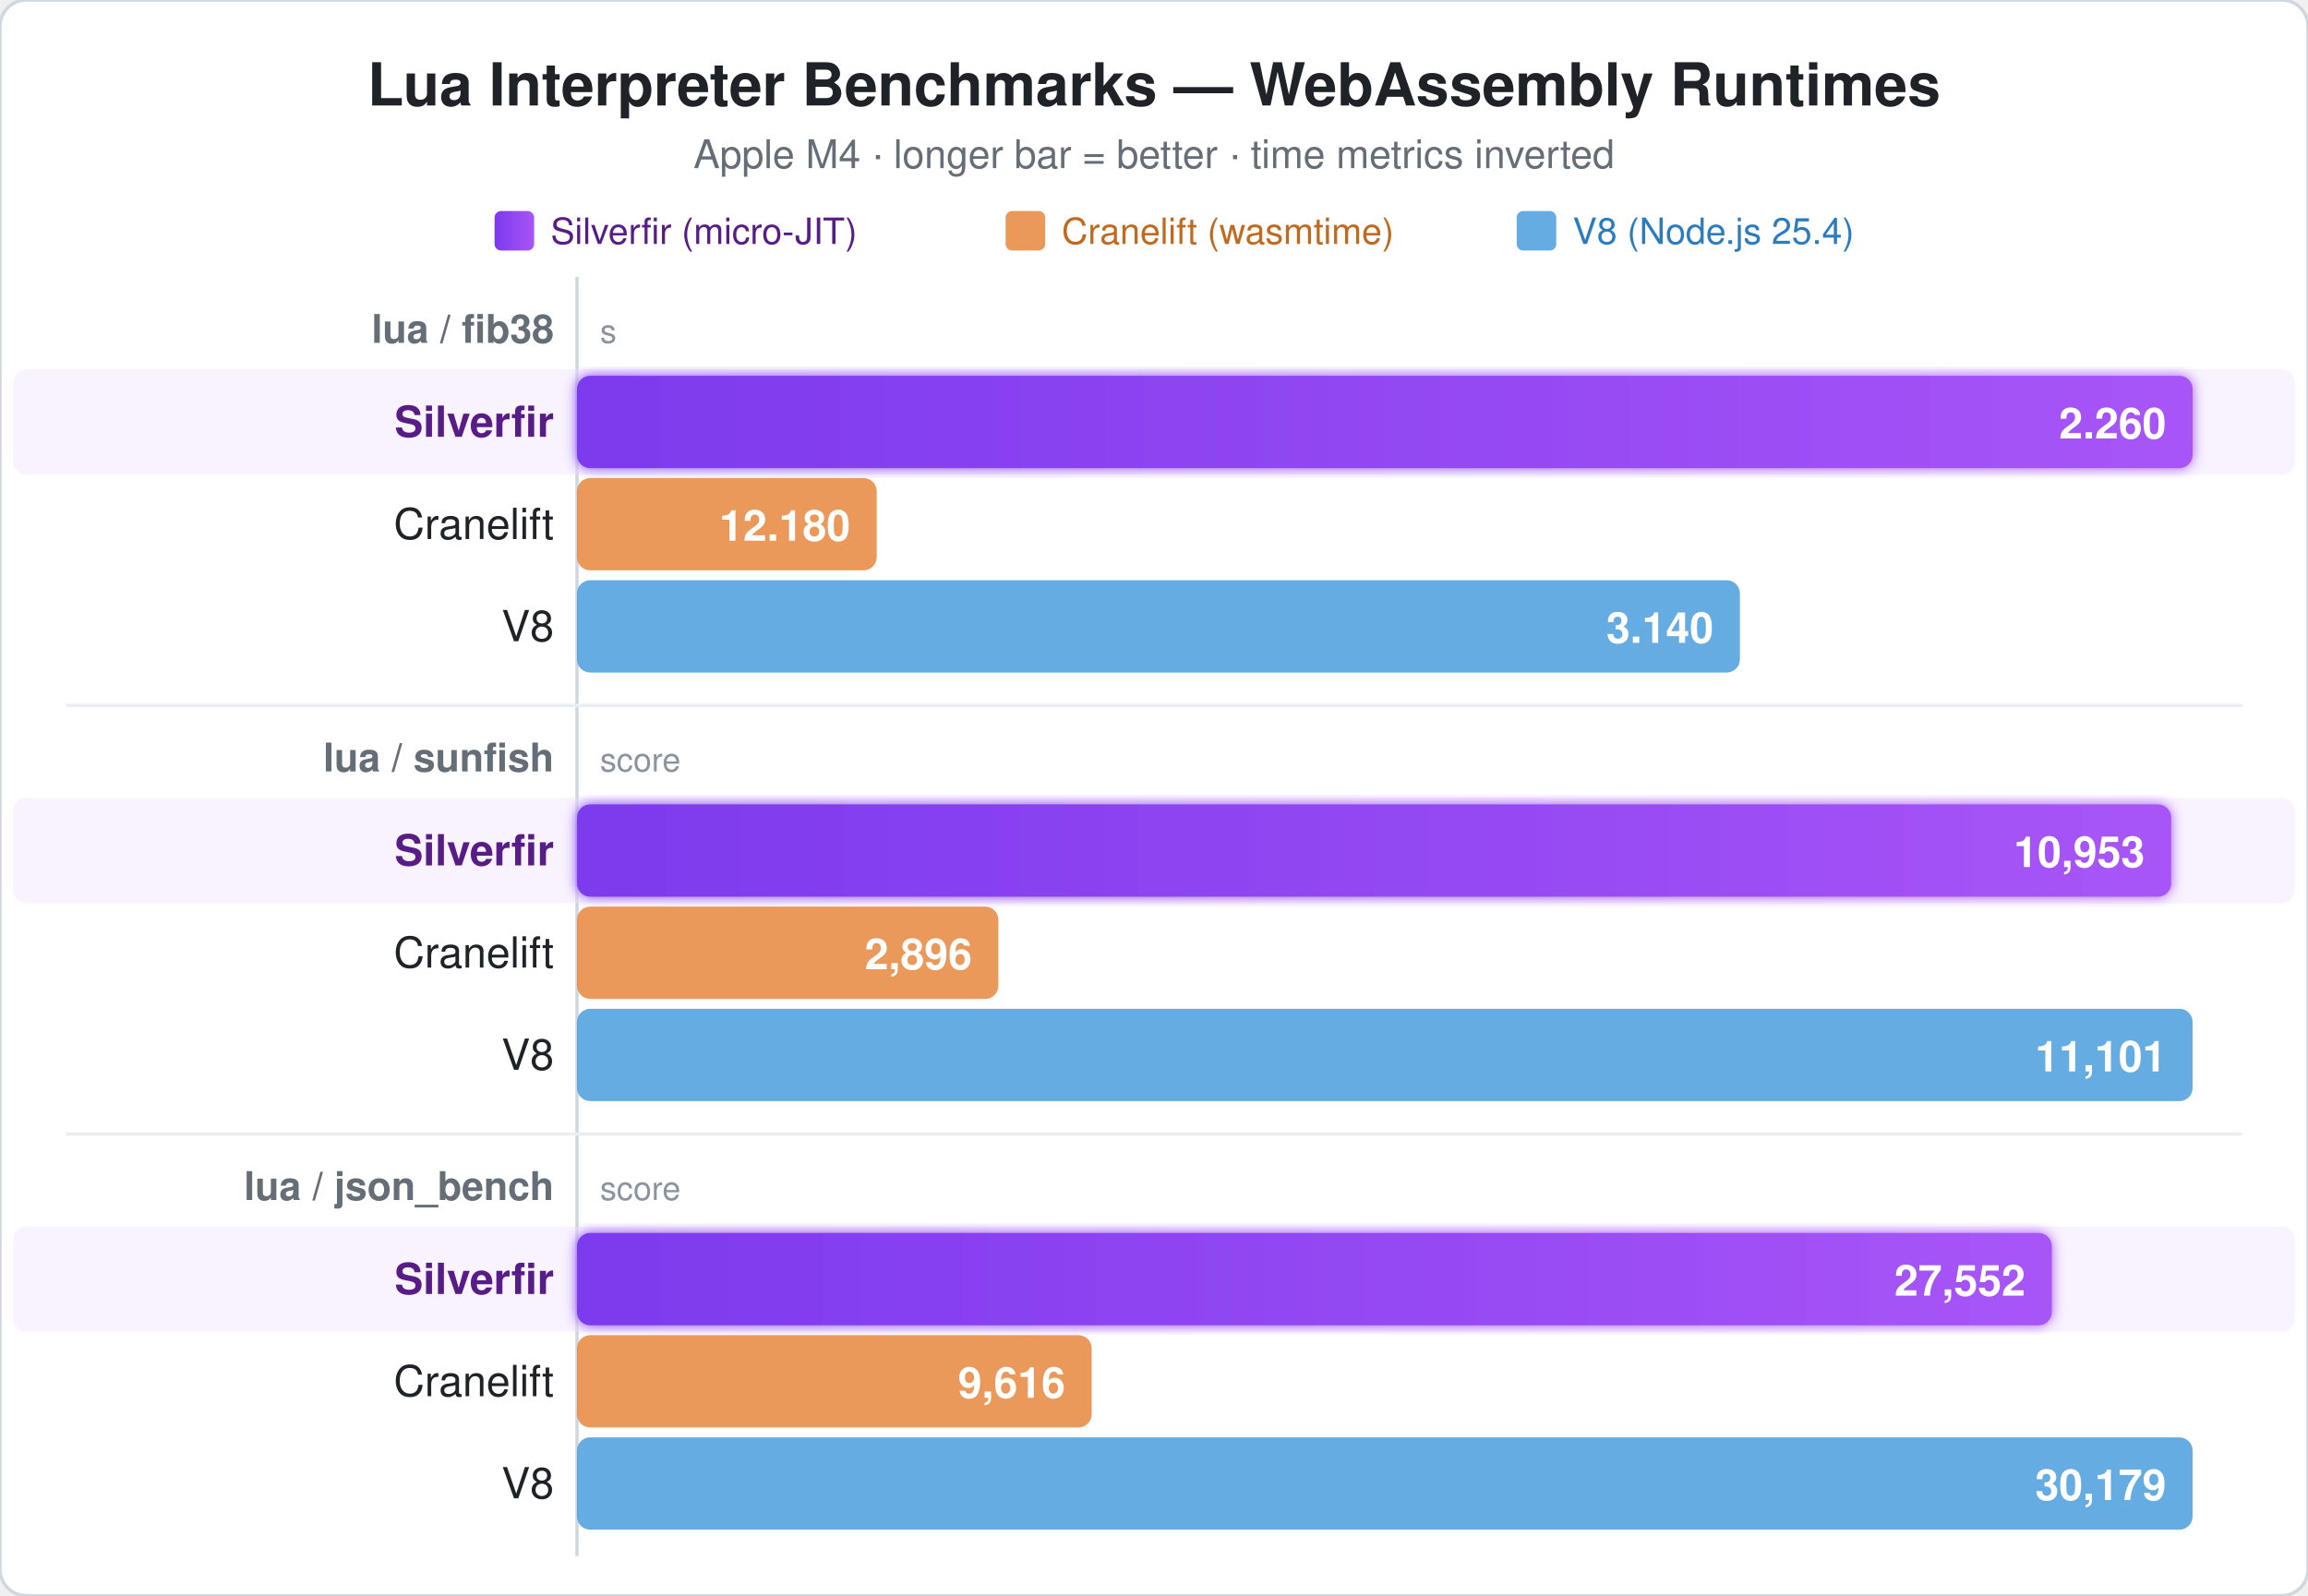
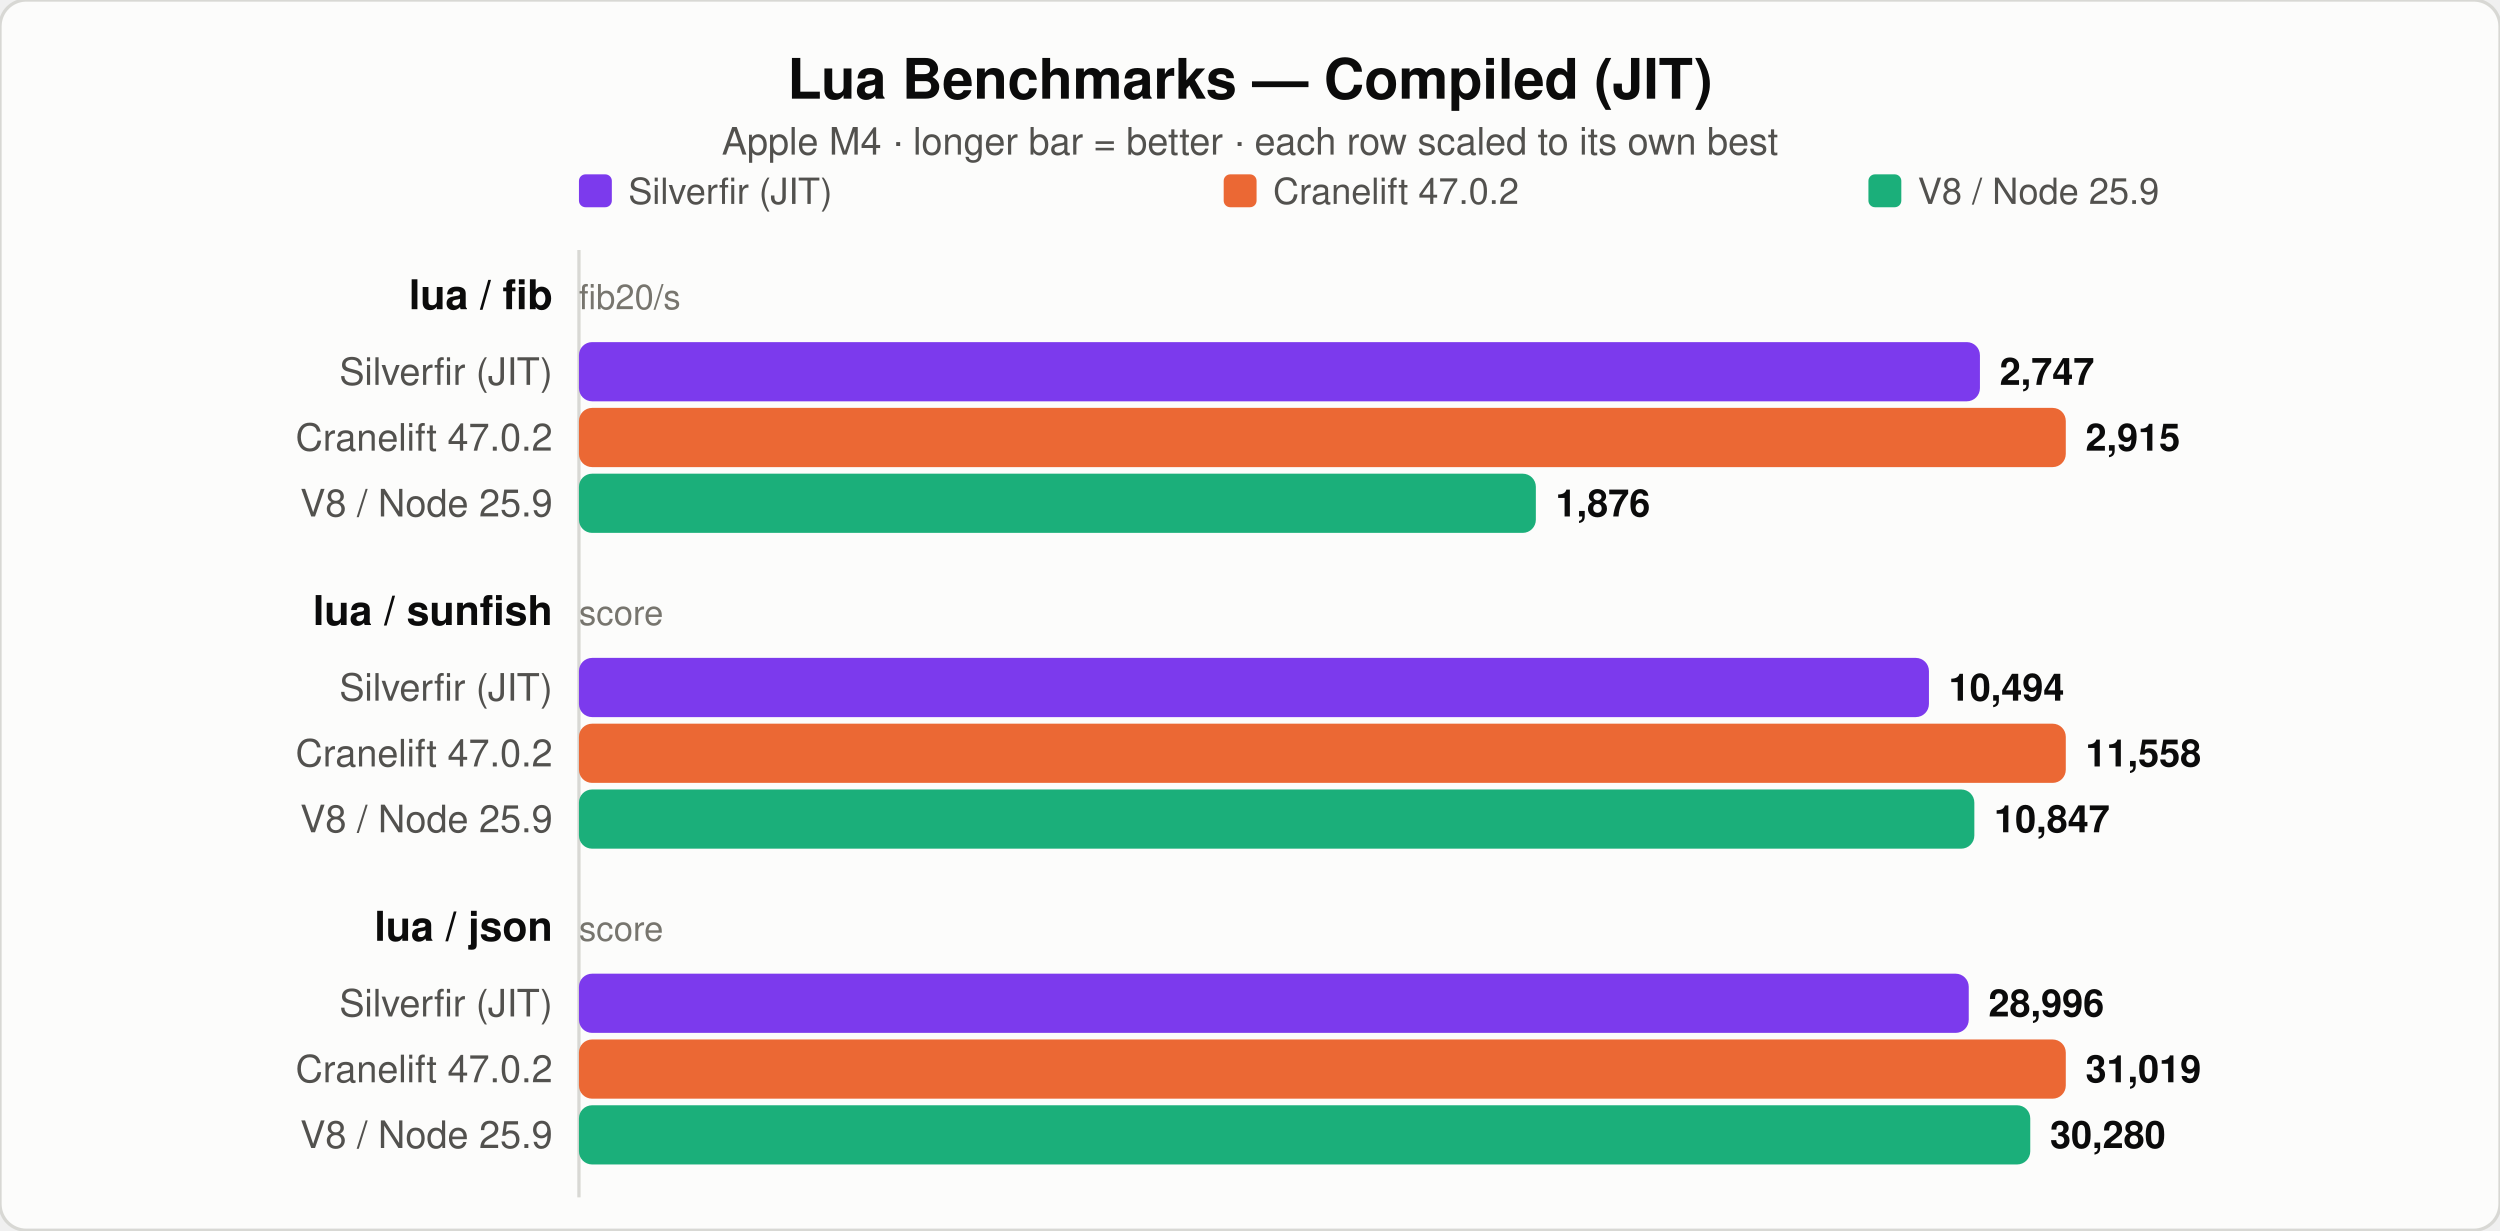
- <svg xmlns="http://www.w3.org/2000/svg" role="img" viewBox="0 0 700 484" width="700" height="484">
-   <defs>
-     <linearGradient id="hlGrad" x1="0" y1="0" x2="1" y2="0">
-       <stop offset="0%" stop-color="#7c3aed" />
-       <stop offset="100%" stop-color="#a855f7" />
-     </linearGradient>
-     <filter id="glow">
-       <feGaussianBlur stdDeviation="2" result="blur" />
-       <feMerge>
-         <feMergeNode in="blur" />
-         <feMergeNode in="SourceGraphic" />
-       </feMerge>
-     </filter>
-   </defs>
-   <rect width="700" height="484" rx="8" ry="8" fill="#ffffff" stroke="#d0d7de" stroke-width="1" />
-   <text x="350.0" y="32" text-anchor="middle" fill="#1f2328" font-family="Segoe UI,Helvetica,Arial,sans-serif" font-size="18" font-weight="600">Lua Interpreter Benchmarks — WebAssembly Runtimes</text>
-   <text x="350.0" y="51" text-anchor="middle" fill="#656d76" font-family="Segoe UI,Helvetica,Arial,sans-serif" font-size="12">Apple M4  ·  longer bar = better  ·  time metrics inverted</text>
-   <rect x="150.0" y="64" width="12" height="12" rx="2" fill="url(#hlGrad)" />
-   <text x="167.0" y="74" fill="#581c87" font-family="Segoe UI,Helvetica,Arial,sans-serif" font-size="11">Silverfir (micro-JIT)</text>
-   <rect x="305.0" y="64" width="12" height="12" rx="2" fill="#e8873d" opacity="0.85" />
-   <text x="322.0" y="74" fill="#bf6a1f" font-family="Segoe UI,Helvetica,Arial,sans-serif" font-size="11">Cranelift (wasmtime)</text>
-   <rect x="460.0" y="64" width="12" height="12" rx="2" fill="#4a9ede" opacity="0.85" />
-   <text x="477.0" y="74" fill="#2b7cbf" font-family="Segoe UI,Helvetica,Arial,sans-serif" font-size="11">V8 (Node.js 25.4)</text>
-   <line x1="175" y1="84" x2="175" y2="472" stroke="#d0d7de" stroke-width="1" />
-   <text x="168" y="104.0" text-anchor="end" fill="#656d76" font-family="Segoe UI,Helvetica,Arial,sans-serif" font-size="12" font-weight="600">lua / fib38</text>
-   <text x="182" y="104.0" fill="#8b949e" font-family="Segoe UI,Helvetica,Arial,sans-serif" font-size="10">s</text>
-   <rect x="4" y="112" width="692" height="32" rx="4" fill="#f3e8ff" opacity="0.5" />
-   <text x="168" y="132.5" text-anchor="end" fill="#581c87" font-family="Segoe UI,Helvetica,Arial,sans-serif" font-size="13" font-weight="700">Silverfir</text>
-   <rect x="175" y="114" width="490.0" height="28" rx="4" fill="url(#hlGrad)" filter="url(#glow)">
-     <animate attributeName="width" from="0" to="490.0" dur="0.35s" fill="freeze" />
-   </rect>
-   <text x="657.0" y="133.0" text-anchor="end" fill="#ffffff" font-family="Segoe UI,Helvetica,Arial,sans-serif" font-size="13" font-weight="700">2.260</text>
-   <text x="168" y="163.5" text-anchor="end" fill="#1f2328" font-family="Segoe UI,Helvetica,Arial,sans-serif" font-size="13" font-weight="400">Cranelift</text>
-   <rect x="175" y="145" width="90.9" height="28" rx="4" fill="#e8873d" opacity="0.85">
-     <animate attributeName="width" from="0" to="90.9" dur="0.39s" fill="freeze" />
-   </rect>
-   <text x="257.9" y="164.0" text-anchor="end" fill="#ffffff" font-family="Segoe UI,Helvetica,Arial,sans-serif" font-size="13" font-weight="700">12.180</text>
-   <text x="168" y="194.5" text-anchor="end" fill="#1f2328" font-family="Segoe UI,Helvetica,Arial,sans-serif" font-size="13" font-weight="400">V8</text>
-   <rect x="175" y="176" width="352.7" height="28" rx="4" fill="#4a9ede" opacity="0.85">
-     <animate attributeName="width" from="0" to="352.7" dur="0.43s" fill="freeze" />
-   </rect>
-   <text x="519.7" y="195.0" text-anchor="end" fill="#ffffff" font-family="Segoe UI,Helvetica,Arial,sans-serif" font-size="13" font-weight="700">3.140</text>
-   <line x1="20" y1="214" x2="680" y2="214" stroke="#eaeef2" stroke-width="1" />
-   <text x="168" y="234.0" text-anchor="end" fill="#656d76" font-family="Segoe UI,Helvetica,Arial,sans-serif" font-size="12" font-weight="600">lua / sunfish</text>
-   <text x="182" y="234.0" fill="#8b949e" font-family="Segoe UI,Helvetica,Arial,sans-serif" font-size="10">score</text>
-   <rect x="4" y="242" width="692" height="32" rx="4" fill="#f3e8ff" opacity="0.5" />
-   <text x="168" y="262.5" text-anchor="end" fill="#581c87" font-family="Segoe UI,Helvetica,Arial,sans-serif" font-size="13" font-weight="700">Silverfir</text>
-   <rect x="175" y="244" width="483.5" height="28" rx="4" fill="url(#hlGrad)" filter="url(#glow)">
-     <animate attributeName="width" from="0" to="483.5" dur="0.39s" fill="freeze" />
-   </rect>
-   <text x="650.5" y="263.0" text-anchor="end" fill="#ffffff" font-family="Segoe UI,Helvetica,Arial,sans-serif" font-size="13" font-weight="700">10,953</text>
-   <text x="168" y="293.5" text-anchor="end" fill="#1f2328" font-family="Segoe UI,Helvetica,Arial,sans-serif" font-size="13" font-weight="400">Cranelift</text>
-   <rect x="175" y="275" width="127.8" height="28" rx="4" fill="#e8873d" opacity="0.85">
-     <animate attributeName="width" from="0" to="127.8" dur="0.43s" fill="freeze" />
-   </rect>
-   <text x="294.8" y="294.0" text-anchor="end" fill="#ffffff" font-family="Segoe UI,Helvetica,Arial,sans-serif" font-size="13" font-weight="700">2,896</text>
-   <text x="168" y="324.5" text-anchor="end" fill="#1f2328" font-family="Segoe UI,Helvetica,Arial,sans-serif" font-size="13" font-weight="400">V8</text>
-   <rect x="175" y="306" width="490.0" height="28" rx="4" fill="#4a9ede" opacity="0.85">
-     <animate attributeName="width" from="0" to="490.0" dur="0.47s" fill="freeze" />
-   </rect>
-   <text x="657.0" y="325.0" text-anchor="end" fill="#ffffff" font-family="Segoe UI,Helvetica,Arial,sans-serif" font-size="13" font-weight="700">11,101</text>
-   <line x1="20" y1="344" x2="680" y2="344" stroke="#eaeef2" stroke-width="1" />
-   <text x="168" y="364.0" text-anchor="end" fill="#656d76" font-family="Segoe UI,Helvetica,Arial,sans-serif" font-size="12" font-weight="600">lua / json_bench</text>
-   <text x="182" y="364.0" fill="#8b949e" font-family="Segoe UI,Helvetica,Arial,sans-serif" font-size="10">score</text>
-   <rect x="4" y="372" width="692" height="32" rx="4" fill="#f3e8ff" opacity="0.5" />
-   <text x="168" y="392.5" text-anchor="end" fill="#581c87" font-family="Segoe UI,Helvetica,Arial,sans-serif" font-size="13" font-weight="700">Silverfir</text>
-   <rect x="175" y="374" width="447.3" height="28" rx="4" fill="url(#hlGrad)" filter="url(#glow)">
-     <animate attributeName="width" from="0" to="447.3" dur="0.43s" fill="freeze" />
-   </rect>
-   <text x="614.3" y="393.0" text-anchor="end" fill="#ffffff" font-family="Segoe UI,Helvetica,Arial,sans-serif" font-size="13" font-weight="700">27,552</text>
-   <text x="168" y="423.5" text-anchor="end" fill="#1f2328" font-family="Segoe UI,Helvetica,Arial,sans-serif" font-size="13" font-weight="400">Cranelift</text>
-   <rect x="175" y="405" width="156.1" height="28" rx="4" fill="#e8873d" opacity="0.85">
-     <animate attributeName="width" from="0" to="156.1" dur="0.47s" fill="freeze" />
-   </rect>
-   <text x="323.1" y="424.0" text-anchor="end" fill="#ffffff" font-family="Segoe UI,Helvetica,Arial,sans-serif" font-size="13" font-weight="700">9,616</text>
-   <text x="168" y="454.5" text-anchor="end" fill="#1f2328" font-family="Segoe UI,Helvetica,Arial,sans-serif" font-size="13" font-weight="400">V8</text>
-   <rect x="175" y="436" width="490.0" height="28" rx="4" fill="#4a9ede" opacity="0.85">
-     <animate attributeName="width" from="0" to="490.0" dur="0.51s" fill="freeze" />
-   </rect>
-   <text x="657.0" y="455.0" text-anchor="end" fill="#ffffff" font-family="Segoe UI,Helvetica,Arial,sans-serif" font-size="13" font-weight="700">30,179</text>
+ <svg xmlns="http://www.w3.org/2000/svg" role="img" viewBox="0 0 760 374" width="760" height="374">
+   <style>
+     text     { font-family: -apple-system, "Segoe UI", Helvetica, Arial, sans-serif; }
+     .surface { fill: #fcfcfb; stroke: #d8d8d4; }
+     .title   { fill: #0b0b0b; font-size: 17px; font-weight: 600; }
+     .sub     { fill: #52514e; font-size: 11.5px; }
+     .metric  { fill: #0b0b0b; font-size: 12.5px; font-weight: 600; }
+     .unit    { fill: #77756e; font-size: 10.5px; }
+     .note    { fill: #77756e; font-size: 10px; font-style: italic; }
+     .name    { fill: #52514e; font-size: 11.5px; }
+     .legend  { fill: #52514e; font-size: 11px; }
+     .val     { fill: #0b0b0b; font-size: 11.5px; font-weight: 600; }
+     .rule    { stroke: #e4e4e0; stroke-width: 1; stroke-dasharray: 2 3; }
+     .axis    { stroke: #d8d8d4; stroke-width: 1; }
+     .s-sf { fill: #7c3aed; }
+     .s-cl { fill: #eb6834; }
+     .s-v8 { fill: #1baf7a; }
+     .s-si { fill: #a855f7; }
+     .s-w3 { fill: #eda100; }
+     .s-wi { fill: #4a9ede; }
+     @media (prefers-color-scheme: dark) {
+       .surface { fill: #1a1a19; stroke: #3a3a37; }
+       .title, .metric { fill: #ffffff; }
+       .sub, .name, .legend { fill: #c3c2b7; }
+       .val     { fill: #ffffff; }
+       .unit, .note { fill: #96958c; }
+       .rule    { stroke: #3a3a37; }
+       .axis    { stroke: #3a3a37; }
+       .s-sf { fill: #8b5cf6; }
+       .s-cl { fill: #d95926; }
+       .s-v8 { fill: #199e70; }
+       .s-si { fill: #9085e9; }
+       .s-w3 { fill: #c98500; }
+       .s-wi { fill: #3987e5; }
+     }
+   </style>
+   <rect class="surface" width="760" height="374" rx="8" ry="8" stroke-width="1" />
+   <text class="title" x="380" y="30" text-anchor="middle">Lua Benchmarks — Compiled (JIT)</text>
+   <text class="sub" x="380" y="47" text-anchor="middle">Apple M4 · longer bar = better · each row scaled to its own best</text>
+   <rect class="s-sf" x="176" y="53" width="10" height="10" rx="2" />
+   <text class="legend" x="191" y="62">Silverfir (JIT)</text>
+   <rect class="s-cl" x="372" y="53" width="10" height="10" rx="2" />
+   <text class="legend" x="387" y="62">Cranelift 47.0.2</text>
+   <rect class="s-v8" x="568" y="53" width="10" height="10" rx="2" />
+   <text class="legend" x="583" y="62">V8 / Node 25.9</text>
+   <line class="axis" x1="176" y1="76" x2="176" y2="364" />
+   <text class="metric" x="168" y="94" text-anchor="end">lua / fib</text>
+   <text class="unit" x="176" y="94">fib20/s</text>
+   <text class="name" x="168" y="117" text-anchor="end">Silverfir (JIT)</text>
+   <rect class="s-sf" x="176" y="104" width="425.9" height="18" rx="4" />
+   <text class="val" x="607.9" y="117">2,747</text>
+   <text class="name" x="168" y="137" text-anchor="end">Cranelift 47.0.2</text>
+   <rect class="s-cl" x="176" y="124" width="452.0" height="18" rx="4" />
+   <text class="val" x="634.0" y="137">2,915</text>
+   <text class="name" x="168" y="157" text-anchor="end">V8 / Node 25.9</text>
+   <rect class="s-v8" x="176" y="144" width="290.9" height="18" rx="4" />
+   <text class="val" x="472.9" y="157">1,876</text>
+   <text class="metric" x="168" y="190" text-anchor="end">lua / sunfish</text>
+   <text class="unit" x="176" y="190">score</text>
+   <text class="name" x="168" y="213" text-anchor="end">Silverfir (JIT)</text>
+   <rect class="s-sf" x="176" y="200" width="410.4" height="18" rx="4" />
+   <text class="val" x="592.4" y="213">10,494</text>
+   <text class="name" x="168" y="233" text-anchor="end">Cranelift 47.0.2</text>
+   <rect class="s-cl" x="176" y="220" width="452.0" height="18" rx="4" />
+   <text class="val" x="634.0" y="233">11,558</text>
+   <text class="name" x="168" y="253" text-anchor="end">V8 / Node 25.9</text>
+   <rect class="s-v8" x="176" y="240" width="424.2" height="18" rx="4" />
+   <text class="val" x="606.2" y="253">10,847</text>
+   <text class="metric" x="168" y="286" text-anchor="end">lua / json</text>
+   <text class="unit" x="176" y="286">score</text>
+   <text class="name" x="168" y="309" text-anchor="end">Silverfir (JIT)</text>
+   <rect class="s-sf" x="176" y="296" width="422.5" height="18" rx="4" />
+   <text class="val" x="604.5" y="309">28,996</text>
+   <text class="name" x="168" y="329" text-anchor="end">Cranelift 47.0.2</text>
+   <rect class="s-cl" x="176" y="316" width="452.0" height="18" rx="4" />
+   <text class="val" x="634.0" y="329">31,019</text>
+   <text class="name" x="168" y="349" text-anchor="end">V8 / Node 25.9</text>
+   <rect class="s-v8" x="176" y="336" width="441.2" height="18" rx="4" />
+   <text class="val" x="623.2" y="349">30,280</text>
</svg>
